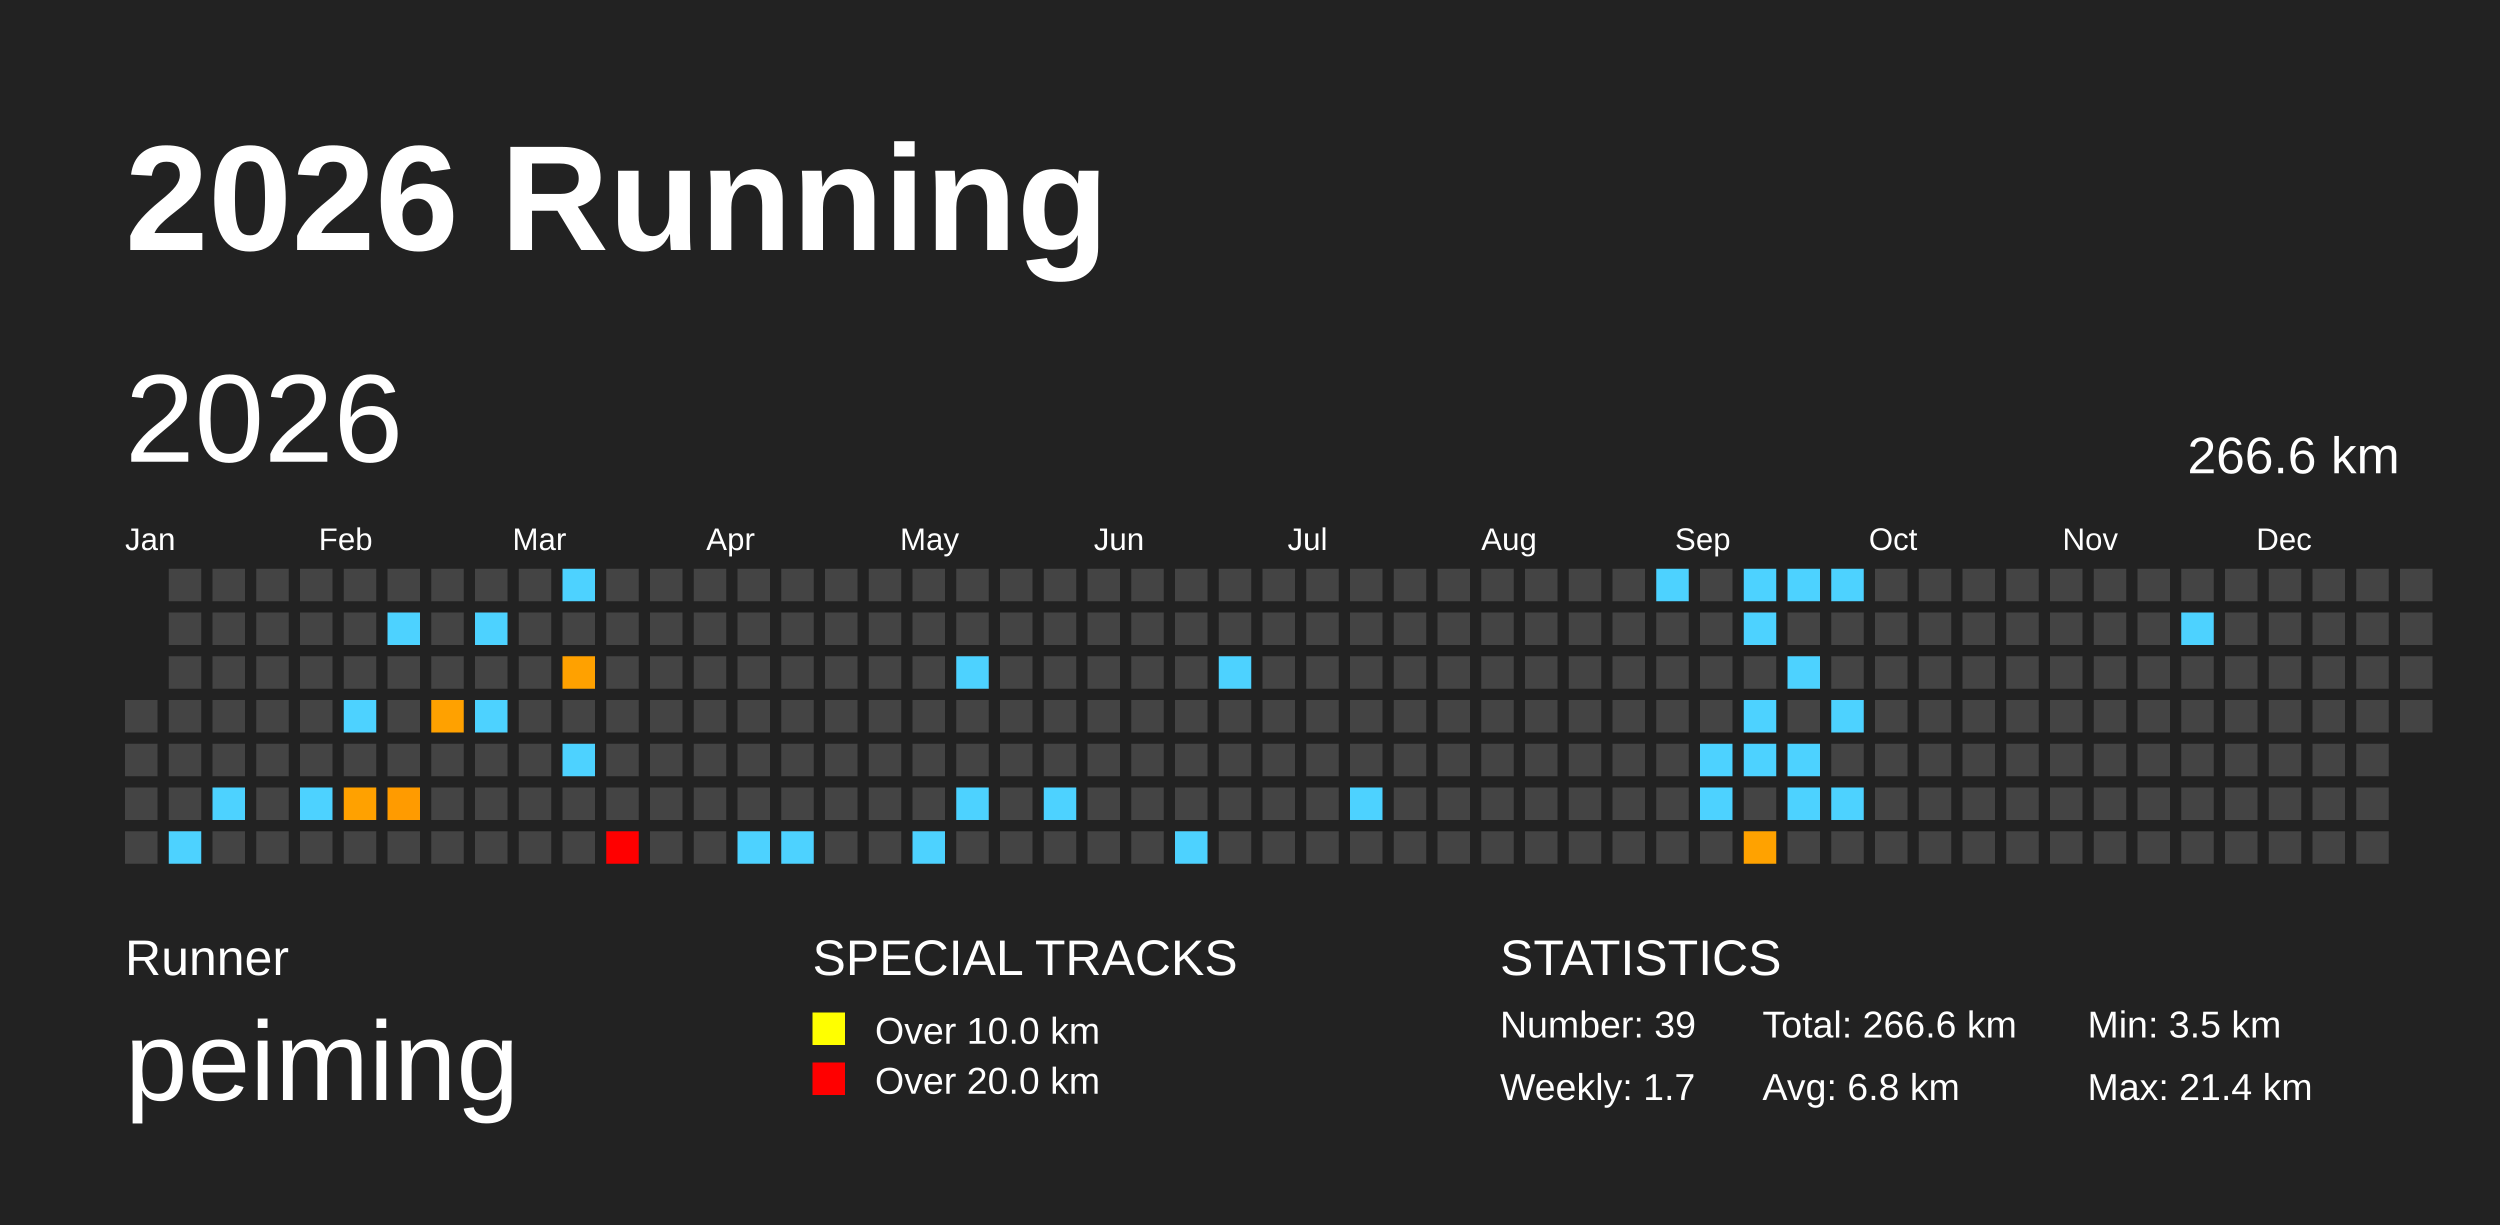
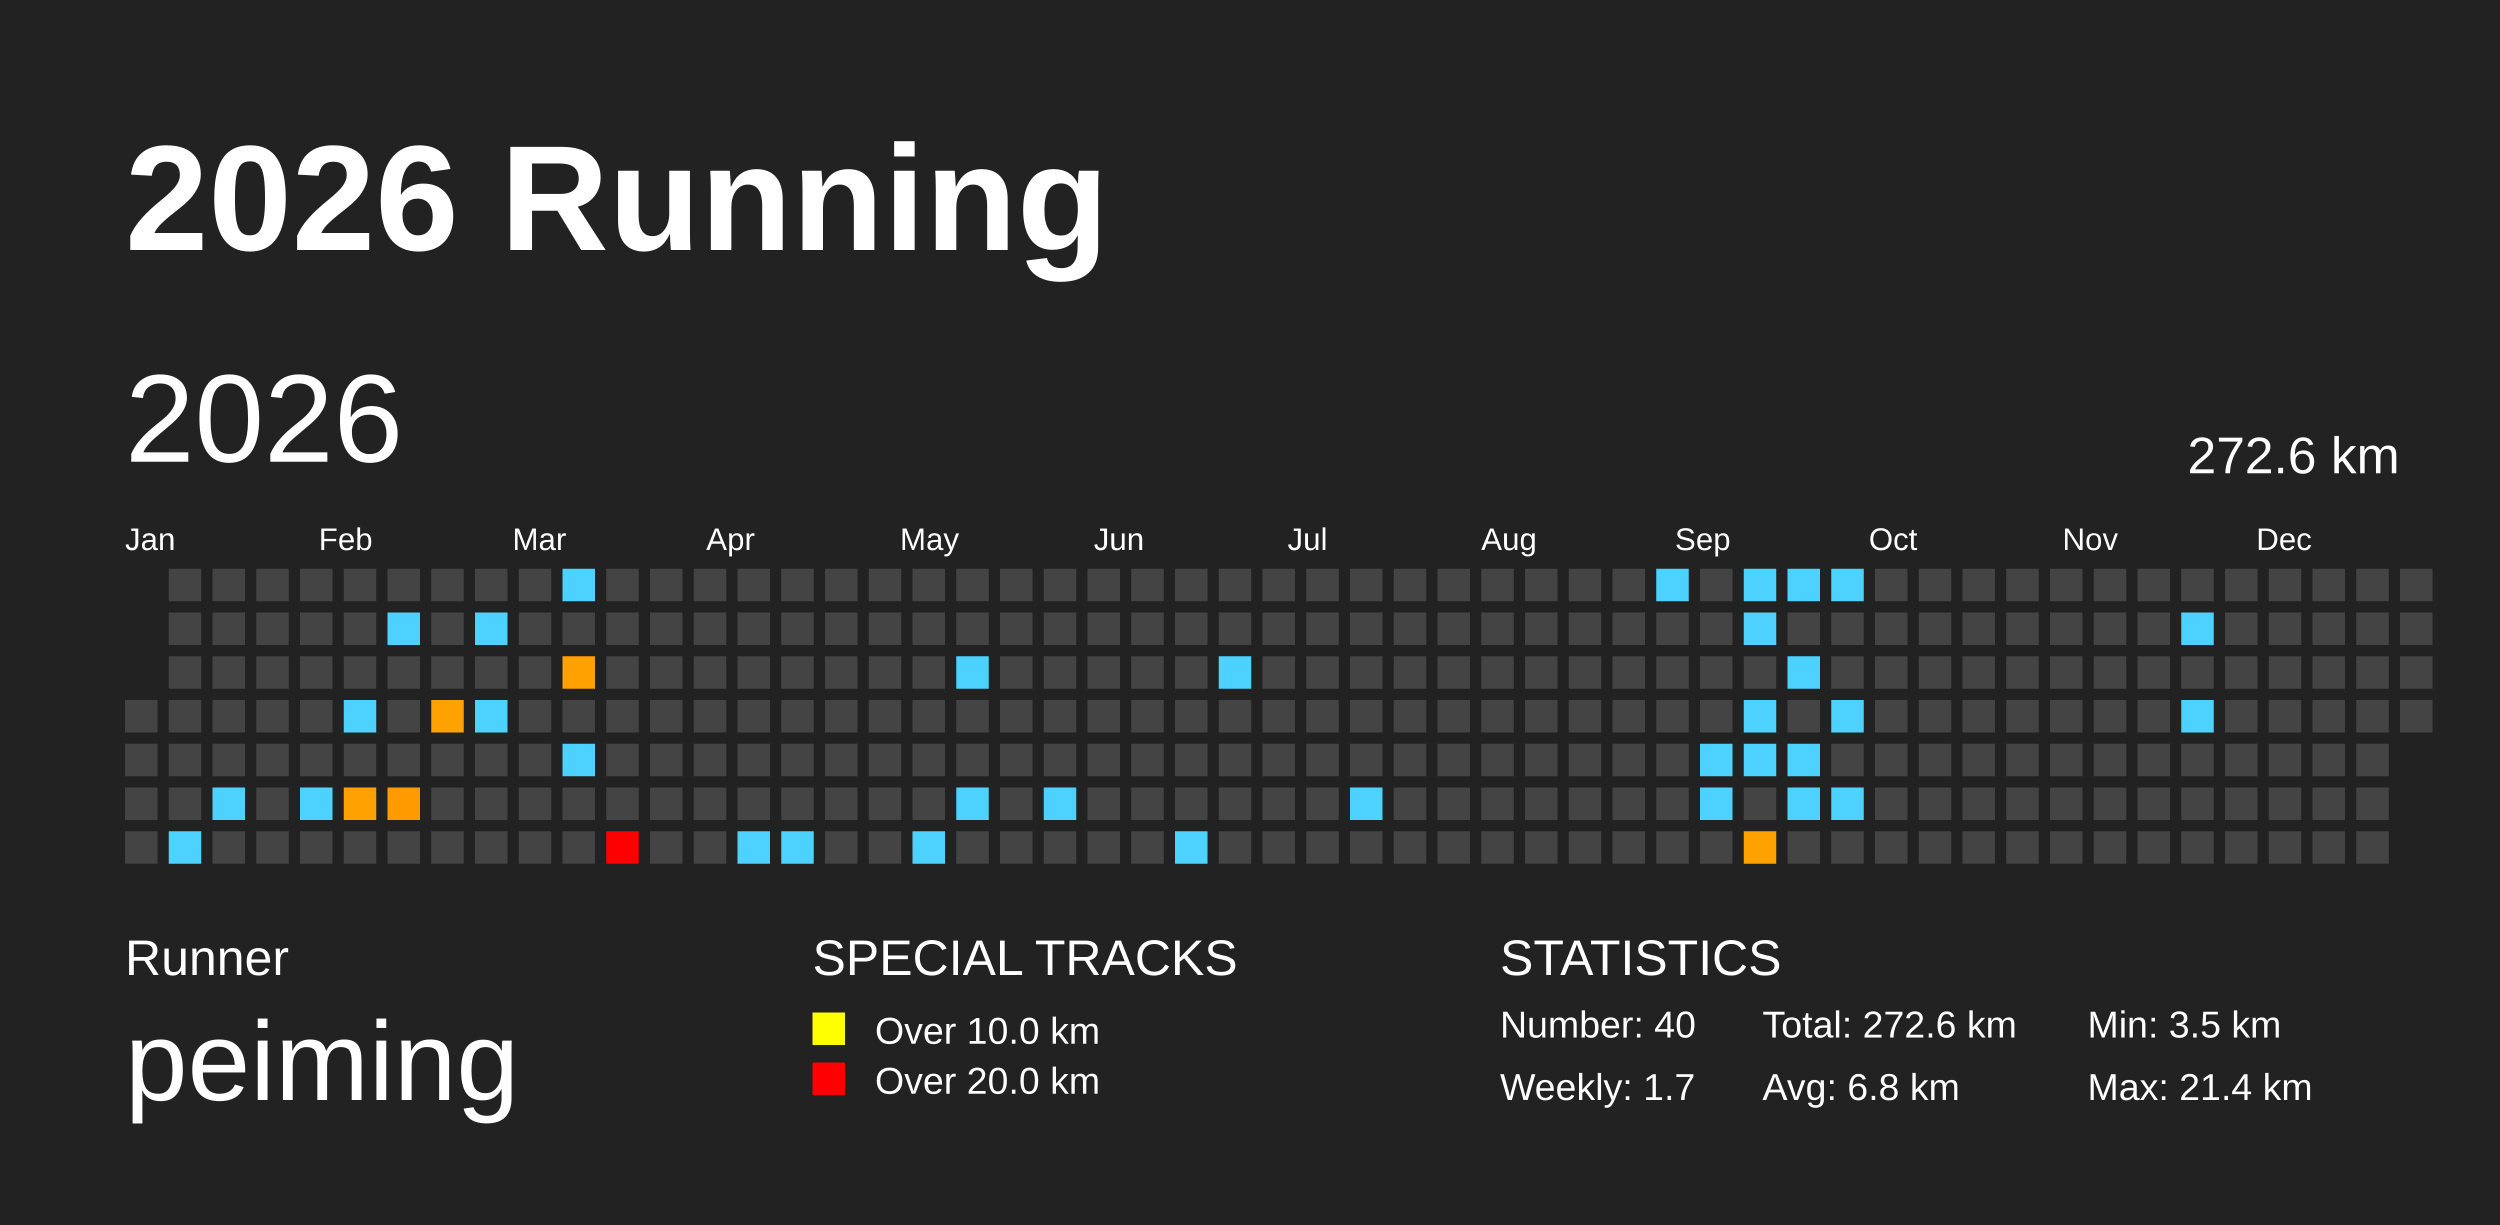
<svg xmlns="http://www.w3.org/2000/svg" baseProfile="full" height="98mm" version="1.1" viewBox="0,0,200,98" width="200mm">
  <defs />
  <rect fill="#222222" height="98" width="200" x="0" y="0" />
  <text fill="#FFFFFF" style="font-size:12px; font-family:Arial; font-weight:bold;" x="10" y="20">2026 Running</text>
  <text fill="#FFFFFF" style="font-size:4px; font-family:Arial" x="10" y="78">Runner</text>
  <text fill="#FFFFFF" style="font-size:9px; font-family:Arial" x="10" y="88">peiming</text>
  <text fill="#FFFFFF" style="font-size:4px; font-family:Arial" x="65" y="78">SPECIAL TRACKS</text>
  <rect fill="yellow" height="2.6" width="2.6" x="65" y="81" />
  <text fill="#FFFFFF" style="font-size:3px; font-family:Arial" x="70" y="83.5">Over 10.0 km</text>
  <rect fill="red" height="2.6" width="2.6" x="65" y="85" />
  <text fill="#FFFFFF" style="font-size:3px; font-family:Arial" x="70" y="87.5">Over 20.0 km</text>
  <text fill="#FFFFFF" style="font-size:4px; font-family:Arial" x="120" y="78">STATISTICS</text>
-   <text fill="#FFFFFF" style="font-size:3px; font-family:Arial" x="120" y="83">Number: 39</text>
+   <text fill="#FFFFFF" style="font-size:3px; font-family:Arial" x="120" y="83">Number: 40</text>
  <text fill="#FFFFFF" style="font-size:3px; font-family:Arial" x="120" y="88">Weekly: 1.7</text>
-   <text fill="#FFFFFF" style="font-size:3px; font-family:Arial" x="141" y="83">Total: 266.6 km</text>
+   <text fill="#FFFFFF" style="font-size:3px; font-family:Arial" x="141" y="83">Total: 272.6 km</text>
  <text fill="#FFFFFF" style="font-size:3px; font-family:Arial" x="141" y="88">Avg: 6.8 km</text>
  <text fill="#FFFFFF" style="font-size:3px; font-family:Arial" x="167" y="83">Min: 3.5 km</text>
  <text fill="#FFFFFF" style="font-size:3px; font-family:Arial" x="167" y="88">Max: 21.4 km</text>
  <text dominant-baseline="hanging" fill="#FFFFFF" style="font-size:10.0px; font-family:Arial;" x="10" y="30">2026</text>
-   <text dominant-baseline="hanging" fill="#FFFFFF" style="font-size:4.125px; font-family:Arial;" x="175" y="35">266.6 km</text>
+   <text dominant-baseline="hanging" fill="#FFFFFF" style="font-size:4.125px; font-family:Arial;" x="175" y="35">272.6 km</text>
  <text fill="#FFFFFF" style="font-size:2.5px; font-family:Arial" x="10.0" y="44">Jan</text>
  <text fill="#FFFFFF" style="font-size:2.5px; font-family:Arial" x="25.5" y="44">Feb</text>
  <text fill="#FFFFFF" style="font-size:2.5px; font-family:Arial" x="41.0" y="44">Mar</text>
  <text fill="#FFFFFF" style="font-size:2.5px; font-family:Arial" x="56.5" y="44">Apr</text>
  <text fill="#FFFFFF" style="font-size:2.5px; font-family:Arial" x="72.0" y="44">May</text>
  <text fill="#FFFFFF" style="font-size:2.5px; font-family:Arial" x="87.5" y="44">Jun</text>
  <text fill="#FFFFFF" style="font-size:2.5px; font-family:Arial" x="103.0" y="44">Jul</text>
  <text fill="#FFFFFF" style="font-size:2.5px; font-family:Arial" x="118.5" y="44">Aug</text>
  <text fill="#FFFFFF" style="font-size:2.5px; font-family:Arial" x="134.0" y="44">Sep</text>
  <text fill="#FFFFFF" style="font-size:2.5px; font-family:Arial" x="149.5" y="44">Oct</text>
  <text fill="#FFFFFF" style="font-size:2.5px; font-family:Arial" x="165.0" y="44">Nov</text>
  <text fill="#FFFFFF" style="font-size:2.5px; font-family:Arial" x="180.5" y="44">Dec</text>
  <rect fill="#444444" height="2.6" width="2.6" x="10.0" y="56.0" />
  <rect fill="#444444" height="2.6" width="2.6" x="10.0" y="59.5" />
  <rect fill="#444444" height="2.6" width="2.6" x="10.0" y="63.0" />
  <rect fill="#444444" height="2.6" width="2.6" x="10.0" y="66.5" />
  <rect fill="#444444" height="2.6" width="2.6" x="13.5" y="45.5" />
  <rect fill="#444444" height="2.6" width="2.6" x="13.5" y="49.0" />
  <rect fill="#444444" height="2.6" width="2.6" x="13.5" y="52.5" />
  <rect fill="#444444" height="2.6" width="2.6" x="13.5" y="56.0" />
  <rect fill="#444444" height="2.6" width="2.6" x="13.5" y="59.5" />
  <rect fill="#444444" height="2.6" width="2.6" x="13.5" y="63.0" />
  <rect fill="#4dd2ff" height="2.6" width="2.6" x="13.5" y="66.5" />
  <rect fill="#444444" height="2.6" width="2.6" x="17.0" y="45.5" />
  <rect fill="#444444" height="2.6" width="2.6" x="17.0" y="49.0" />
  <rect fill="#444444" height="2.6" width="2.6" x="17.0" y="52.5" />
  <rect fill="#444444" height="2.6" width="2.6" x="17.0" y="56.0" />
  <rect fill="#444444" height="2.6" width="2.6" x="17.0" y="59.5" />
  <rect fill="#4dd2ff" height="2.6" width="2.6" x="17.0" y="63.0" />
  <rect fill="#444444" height="2.6" width="2.6" x="17.0" y="66.5" />
  <rect fill="#444444" height="2.6" width="2.6" x="20.5" y="45.5" />
  <rect fill="#444444" height="2.6" width="2.6" x="20.5" y="49.0" />
  <rect fill="#444444" height="2.6" width="2.6" x="20.5" y="52.5" />
  <rect fill="#444444" height="2.6" width="2.6" x="20.5" y="56.0" />
  <rect fill="#444444" height="2.6" width="2.6" x="20.5" y="59.5" />
  <rect fill="#444444" height="2.6" width="2.6" x="20.5" y="63.0" />
  <rect fill="#444444" height="2.6" width="2.6" x="20.5" y="66.5" />
  <rect fill="#444444" height="2.6" width="2.6" x="24.0" y="45.5" />
  <rect fill="#444444" height="2.6" width="2.6" x="24.0" y="49.0" />
  <rect fill="#444444" height="2.6" width="2.6" x="24.0" y="52.5" />
  <rect fill="#444444" height="2.6" width="2.6" x="24.0" y="56.0" />
  <rect fill="#444444" height="2.6" width="2.6" x="24.0" y="59.5" />
  <rect fill="#4dd2ff" height="2.6" width="2.6" x="24.0" y="63.0" />
  <rect fill="#444444" height="2.6" width="2.6" x="24.0" y="66.5" />
  <rect fill="#444444" height="2.6" width="2.6" x="27.5" y="45.5" />
  <rect fill="#444444" height="2.6" width="2.6" x="27.5" y="49.0" />
  <rect fill="#444444" height="2.6" width="2.6" x="27.5" y="52.5" />
  <rect fill="#4dd2ff" height="2.6" width="2.6" x="27.5" y="56.0" />
  <rect fill="#444444" height="2.6" width="2.6" x="27.5" y="59.5" />
  <rect fill="#ffa100" height="2.6" width="2.6" x="27.5" y="63.0" />
  <rect fill="#444444" height="2.6" width="2.6" x="27.5" y="66.5" />
  <rect fill="#444444" height="2.6" width="2.6" x="31.0" y="45.5" />
  <rect fill="#4dd2ff" height="2.6" width="2.6" x="31.0" y="49.0" />
  <rect fill="#444444" height="2.6" width="2.6" x="31.0" y="52.5" />
  <rect fill="#444444" height="2.6" width="2.6" x="31.0" y="56.0" />
  <rect fill="#444444" height="2.6" width="2.6" x="31.0" y="59.5" />
  <rect fill="#ff9b00" height="2.6" width="2.6" x="31.0" y="63.0" />
  <rect fill="#444444" height="2.6" width="2.6" x="31.0" y="66.5" />
  <rect fill="#444444" height="2.6" width="2.6" x="34.5" y="45.5" />
  <rect fill="#444444" height="2.6" width="2.6" x="34.5" y="49.0" />
  <rect fill="#444444" height="2.6" width="2.6" x="34.5" y="52.5" />
  <rect fill="#ffa100" height="2.6" width="2.6" x="34.5" y="56.0" />
  <rect fill="#444444" height="2.6" width="2.6" x="34.5" y="59.5" />
  <rect fill="#444444" height="2.6" width="2.6" x="34.5" y="63.0" />
  <rect fill="#444444" height="2.6" width="2.6" x="34.5" y="66.5" />
  <rect fill="#444444" height="2.6" width="2.6" x="38.0" y="45.5" />
  <rect fill="#4dd2ff" height="2.6" width="2.6" x="38.0" y="49.0" />
  <rect fill="#444444" height="2.6" width="2.6" x="38.0" y="52.5" />
  <rect fill="#4dd2ff" height="2.6" width="2.6" x="38.0" y="56.0" />
  <rect fill="#444444" height="2.6" width="2.6" x="38.0" y="59.5" />
  <rect fill="#444444" height="2.6" width="2.6" x="38.0" y="63.0" />
  <rect fill="#444444" height="2.6" width="2.6" x="38.0" y="66.5" />
  <rect fill="#444444" height="2.6" width="2.6" x="41.5" y="45.5" />
  <rect fill="#444444" height="2.6" width="2.6" x="41.5" y="49.0" />
  <rect fill="#444444" height="2.6" width="2.6" x="41.5" y="52.5" />
  <rect fill="#444444" height="2.6" width="2.6" x="41.5" y="56.0" />
  <rect fill="#444444" height="2.6" width="2.6" x="41.5" y="59.5" />
  <rect fill="#444444" height="2.6" width="2.6" x="41.5" y="63.0" />
  <rect fill="#444444" height="2.6" width="2.6" x="41.5" y="66.5" />
  <rect fill="#4dd2ff" height="2.6" width="2.6" x="45.0" y="45.5" />
  <rect fill="#444444" height="2.6" width="2.6" x="45.0" y="49.0" />
  <rect fill="#ffa100" height="2.6" width="2.6" x="45.0" y="52.5" />
  <rect fill="#444444" height="2.6" width="2.6" x="45.0" y="56.0" />
  <rect fill="#4dd2ff" height="2.6" width="2.6" x="45.0" y="59.5" />
  <rect fill="#444444" height="2.6" width="2.6" x="45.0" y="63.0" />
  <rect fill="#444444" height="2.6" width="2.6" x="45.0" y="66.5" />
  <rect fill="#444444" height="2.6" width="2.6" x="48.5" y="45.5" />
  <rect fill="#444444" height="2.6" width="2.6" x="48.5" y="49.0" />
  <rect fill="#444444" height="2.6" width="2.6" x="48.5" y="52.5" />
  <rect fill="#444444" height="2.6" width="2.6" x="48.5" y="56.0" />
  <rect fill="#444444" height="2.6" width="2.6" x="48.5" y="59.5" />
  <rect fill="#444444" height="2.6" width="2.6" x="48.5" y="63.0" />
  <rect fill="red" height="2.6" width="2.6" x="48.5" y="66.5" />
  <rect fill="#444444" height="2.6" width="2.6" x="52.0" y="45.5" />
  <rect fill="#444444" height="2.6" width="2.6" x="52.0" y="49.0" />
  <rect fill="#444444" height="2.6" width="2.6" x="52.0" y="52.5" />
  <rect fill="#444444" height="2.6" width="2.6" x="52.0" y="56.0" />
  <rect fill="#444444" height="2.6" width="2.6" x="52.0" y="59.5" />
  <rect fill="#444444" height="2.6" width="2.6" x="52.0" y="63.0" />
  <rect fill="#444444" height="2.6" width="2.6" x="52.0" y="66.5" />
  <rect fill="#444444" height="2.6" width="2.6" x="55.5" y="45.5" />
  <rect fill="#444444" height="2.6" width="2.6" x="55.5" y="49.0" />
  <rect fill="#444444" height="2.6" width="2.6" x="55.5" y="52.5" />
  <rect fill="#444444" height="2.6" width="2.6" x="55.5" y="56.0" />
  <rect fill="#444444" height="2.6" width="2.6" x="55.5" y="59.5" />
  <rect fill="#444444" height="2.6" width="2.6" x="55.5" y="63.0" />
  <rect fill="#444444" height="2.6" width="2.6" x="55.5" y="66.5" />
  <rect fill="#444444" height="2.6" width="2.6" x="59.0" y="45.5" />
  <rect fill="#444444" height="2.6" width="2.6" x="59.0" y="49.0" />
  <rect fill="#444444" height="2.6" width="2.6" x="59.0" y="52.5" />
  <rect fill="#444444" height="2.6" width="2.6" x="59.0" y="56.0" />
  <rect fill="#444444" height="2.6" width="2.6" x="59.0" y="59.5" />
  <rect fill="#444444" height="2.6" width="2.6" x="59.0" y="63.0" />
  <rect fill="#4dd2ff" height="2.6" width="2.6" x="59.0" y="66.5" />
  <rect fill="#444444" height="2.6" width="2.6" x="62.5" y="45.5" />
  <rect fill="#444444" height="2.6" width="2.6" x="62.5" y="49.0" />
  <rect fill="#444444" height="2.6" width="2.6" x="62.5" y="52.5" />
  <rect fill="#444444" height="2.6" width="2.6" x="62.5" y="56.0" />
  <rect fill="#444444" height="2.6" width="2.6" x="62.5" y="59.5" />
  <rect fill="#444444" height="2.6" width="2.6" x="62.5" y="63.0" />
  <rect fill="#4dd2ff" height="2.6" width="2.6" x="62.5" y="66.5" />
  <rect fill="#444444" height="2.6" width="2.6" x="66.0" y="45.5" />
  <rect fill="#444444" height="2.6" width="2.6" x="66.0" y="49.0" />
  <rect fill="#444444" height="2.6" width="2.6" x="66.0" y="52.5" />
  <rect fill="#444444" height="2.6" width="2.6" x="66.0" y="56.0" />
  <rect fill="#444444" height="2.6" width="2.6" x="66.0" y="59.5" />
  <rect fill="#444444" height="2.6" width="2.6" x="66.0" y="63.0" />
  <rect fill="#444444" height="2.6" width="2.6" x="66.0" y="66.5" />
  <rect fill="#444444" height="2.6" width="2.6" x="69.5" y="45.5" />
  <rect fill="#444444" height="2.6" width="2.6" x="69.5" y="49.0" />
  <rect fill="#444444" height="2.6" width="2.6" x="69.5" y="52.5" />
  <rect fill="#444444" height="2.6" width="2.6" x="69.5" y="56.0" />
  <rect fill="#444444" height="2.6" width="2.6" x="69.5" y="59.5" />
  <rect fill="#444444" height="2.6" width="2.6" x="69.5" y="63.0" />
  <rect fill="#444444" height="2.6" width="2.6" x="69.5" y="66.5" />
  <rect fill="#444444" height="2.6" width="2.6" x="73.0" y="45.5" />
  <rect fill="#444444" height="2.6" width="2.6" x="73.0" y="49.0" />
  <rect fill="#444444" height="2.6" width="2.6" x="73.0" y="52.5" />
  <rect fill="#444444" height="2.6" width="2.6" x="73.0" y="56.0" />
  <rect fill="#444444" height="2.6" width="2.6" x="73.0" y="59.5" />
  <rect fill="#444444" height="2.6" width="2.6" x="73.0" y="63.0" />
  <rect fill="#4dd2ff" height="2.6" width="2.6" x="73.0" y="66.5" />
  <rect fill="#444444" height="2.6" width="2.6" x="76.5" y="45.5" />
  <rect fill="#444444" height="2.6" width="2.6" x="76.5" y="49.0" />
  <rect fill="#4dd2ff" height="2.6" width="2.6" x="76.5" y="52.5" />
  <rect fill="#444444" height="2.6" width="2.6" x="76.5" y="56.0" />
  <rect fill="#444444" height="2.6" width="2.6" x="76.5" y="59.5" />
  <rect fill="#4dd2ff" height="2.6" width="2.6" x="76.5" y="63.0" />
  <rect fill="#444444" height="2.6" width="2.6" x="76.5" y="66.5" />
  <rect fill="#444444" height="2.6" width="2.6" x="80.0" y="45.5" />
  <rect fill="#444444" height="2.6" width="2.6" x="80.0" y="49.0" />
  <rect fill="#444444" height="2.6" width="2.6" x="80.0" y="52.5" />
  <rect fill="#444444" height="2.6" width="2.6" x="80.0" y="56.0" />
  <rect fill="#444444" height="2.6" width="2.6" x="80.0" y="59.5" />
  <rect fill="#444444" height="2.6" width="2.6" x="80.0" y="63.0" />
  <rect fill="#444444" height="2.6" width="2.6" x="80.0" y="66.5" />
  <rect fill="#444444" height="2.6" width="2.6" x="83.5" y="45.5" />
  <rect fill="#444444" height="2.6" width="2.6" x="83.5" y="49.0" />
  <rect fill="#444444" height="2.6" width="2.6" x="83.5" y="52.5" />
  <rect fill="#444444" height="2.6" width="2.6" x="83.5" y="56.0" />
  <rect fill="#444444" height="2.6" width="2.6" x="83.5" y="59.5" />
  <rect fill="#4dd2ff" height="2.6" width="2.6" x="83.5" y="63.0" />
  <rect fill="#444444" height="2.6" width="2.6" x="83.5" y="66.5" />
  <rect fill="#444444" height="2.6" width="2.6" x="87.0" y="45.5" />
  <rect fill="#444444" height="2.6" width="2.6" x="87.0" y="49.0" />
  <rect fill="#444444" height="2.6" width="2.6" x="87.0" y="52.5" />
  <rect fill="#444444" height="2.6" width="2.6" x="87.0" y="56.0" />
  <rect fill="#444444" height="2.6" width="2.6" x="87.0" y="59.5" />
  <rect fill="#444444" height="2.6" width="2.6" x="87.0" y="63.0" />
  <rect fill="#444444" height="2.6" width="2.6" x="87.0" y="66.5" />
  <rect fill="#444444" height="2.6" width="2.6" x="90.5" y="45.5" />
  <rect fill="#444444" height="2.6" width="2.6" x="90.5" y="49.0" />
  <rect fill="#444444" height="2.6" width="2.6" x="90.5" y="52.5" />
  <rect fill="#444444" height="2.6" width="2.6" x="90.5" y="56.0" />
  <rect fill="#444444" height="2.6" width="2.6" x="90.5" y="59.5" />
  <rect fill="#444444" height="2.6" width="2.6" x="90.5" y="63.0" />
  <rect fill="#444444" height="2.6" width="2.6" x="90.5" y="66.5" />
  <rect fill="#444444" height="2.6" width="2.6" x="94.0" y="45.5" />
  <rect fill="#444444" height="2.6" width="2.6" x="94.0" y="49.0" />
  <rect fill="#444444" height="2.6" width="2.6" x="94.0" y="52.5" />
  <rect fill="#444444" height="2.6" width="2.6" x="94.0" y="56.0" />
  <rect fill="#444444" height="2.6" width="2.6" x="94.0" y="59.5" />
  <rect fill="#444444" height="2.6" width="2.6" x="94.0" y="63.0" />
  <rect fill="#4dd2ff" height="2.6" width="2.6" x="94.0" y="66.5" />
  <rect fill="#444444" height="2.6" width="2.6" x="97.5" y="45.5" />
  <rect fill="#444444" height="2.6" width="2.6" x="97.5" y="49.0" />
  <rect fill="#4dd2ff" height="2.6" width="2.6" x="97.5" y="52.5" />
  <rect fill="#444444" height="2.6" width="2.6" x="97.5" y="56.0" />
  <rect fill="#444444" height="2.6" width="2.6" x="97.5" y="59.5" />
  <rect fill="#444444" height="2.6" width="2.6" x="97.5" y="63.0" />
  <rect fill="#444444" height="2.6" width="2.6" x="97.5" y="66.5" />
  <rect fill="#444444" height="2.6" width="2.6" x="101.0" y="45.5" />
  <rect fill="#444444" height="2.6" width="2.6" x="101.0" y="49.0" />
  <rect fill="#444444" height="2.6" width="2.6" x="101.0" y="52.5" />
  <rect fill="#444444" height="2.6" width="2.6" x="101.0" y="56.0" />
  <rect fill="#444444" height="2.6" width="2.6" x="101.0" y="59.5" />
  <rect fill="#444444" height="2.6" width="2.6" x="101.0" y="63.0" />
  <rect fill="#444444" height="2.6" width="2.6" x="101.0" y="66.5" />
  <rect fill="#444444" height="2.6" width="2.6" x="104.5" y="45.5" />
  <rect fill="#444444" height="2.6" width="2.6" x="104.5" y="49.0" />
  <rect fill="#444444" height="2.6" width="2.6" x="104.5" y="52.5" />
  <rect fill="#444444" height="2.6" width="2.6" x="104.5" y="56.0" />
  <rect fill="#444444" height="2.6" width="2.6" x="104.5" y="59.5" />
  <rect fill="#444444" height="2.6" width="2.6" x="104.5" y="63.0" />
  <rect fill="#444444" height="2.6" width="2.6" x="104.5" y="66.5" />
  <rect fill="#444444" height="2.6" width="2.6" x="108.0" y="45.5" />
  <rect fill="#444444" height="2.6" width="2.6" x="108.0" y="49.0" />
  <rect fill="#444444" height="2.6" width="2.6" x="108.0" y="52.5" />
  <rect fill="#444444" height="2.6" width="2.6" x="108.0" y="56.0" />
  <rect fill="#444444" height="2.6" width="2.6" x="108.0" y="59.5" />
  <rect fill="#4dd2ff" height="2.6" width="2.6" x="108.0" y="63.0" />
  <rect fill="#444444" height="2.6" width="2.6" x="108.0" y="66.5" />
  <rect fill="#444444" height="2.6" width="2.6" x="111.5" y="45.5" />
  <rect fill="#444444" height="2.6" width="2.6" x="111.5" y="49.0" />
  <rect fill="#444444" height="2.6" width="2.6" x="111.5" y="52.5" />
  <rect fill="#444444" height="2.6" width="2.6" x="111.5" y="56.0" />
  <rect fill="#444444" height="2.6" width="2.6" x="111.5" y="59.5" />
  <rect fill="#444444" height="2.6" width="2.6" x="111.5" y="63.0" />
  <rect fill="#444444" height="2.6" width="2.6" x="111.5" y="66.5" />
  <rect fill="#444444" height="2.6" width="2.6" x="115.0" y="45.5" />
  <rect fill="#444444" height="2.6" width="2.6" x="115.0" y="49.0" />
  <rect fill="#444444" height="2.6" width="2.6" x="115.0" y="52.5" />
  <rect fill="#444444" height="2.6" width="2.6" x="115.0" y="56.0" />
  <rect fill="#444444" height="2.6" width="2.6" x="115.0" y="59.5" />
  <rect fill="#444444" height="2.6" width="2.6" x="115.0" y="63.0" />
  <rect fill="#444444" height="2.6" width="2.6" x="115.0" y="66.5" />
  <rect fill="#444444" height="2.6" width="2.6" x="118.5" y="45.5" />
  <rect fill="#444444" height="2.6" width="2.6" x="118.5" y="49.0" />
  <rect fill="#444444" height="2.6" width="2.6" x="118.5" y="52.5" />
  <rect fill="#444444" height="2.6" width="2.6" x="118.5" y="56.0" />
  <rect fill="#444444" height="2.6" width="2.6" x="118.5" y="59.5" />
  <rect fill="#444444" height="2.6" width="2.6" x="118.5" y="63.0" />
  <rect fill="#444444" height="2.6" width="2.6" x="118.5" y="66.5" />
  <rect fill="#444444" height="2.6" width="2.6" x="122.0" y="45.5" />
  <rect fill="#444444" height="2.6" width="2.6" x="122.0" y="49.0" />
  <rect fill="#444444" height="2.6" width="2.6" x="122.0" y="52.5" />
  <rect fill="#444444" height="2.6" width="2.6" x="122.0" y="56.0" />
  <rect fill="#444444" height="2.6" width="2.6" x="122.0" y="59.5" />
  <rect fill="#444444" height="2.6" width="2.6" x="122.0" y="63.0" />
  <rect fill="#444444" height="2.6" width="2.6" x="122.0" y="66.5" />
  <rect fill="#444444" height="2.6" width="2.6" x="125.5" y="45.5" />
  <rect fill="#444444" height="2.6" width="2.6" x="125.5" y="49.0" />
  <rect fill="#444444" height="2.6" width="2.6" x="125.5" y="52.5" />
  <rect fill="#444444" height="2.6" width="2.6" x="125.5" y="56.0" />
  <rect fill="#444444" height="2.6" width="2.6" x="125.5" y="59.5" />
  <rect fill="#444444" height="2.6" width="2.6" x="125.5" y="63.0" />
  <rect fill="#444444" height="2.6" width="2.6" x="125.5" y="66.5" />
  <rect fill="#444444" height="2.6" width="2.6" x="129.0" y="45.5" />
  <rect fill="#444444" height="2.6" width="2.6" x="129.0" y="49.0" />
  <rect fill="#444444" height="2.6" width="2.6" x="129.0" y="52.5" />
  <rect fill="#444444" height="2.6" width="2.6" x="129.0" y="56.0" />
  <rect fill="#444444" height="2.6" width="2.6" x="129.0" y="59.5" />
  <rect fill="#444444" height="2.6" width="2.6" x="129.0" y="63.0" />
  <rect fill="#444444" height="2.6" width="2.6" x="129.0" y="66.5" />
  <rect fill="#4dd2ff" height="2.6" width="2.6" x="132.5" y="45.5" />
  <rect fill="#444444" height="2.6" width="2.6" x="132.5" y="49.0" />
  <rect fill="#444444" height="2.6" width="2.6" x="132.5" y="52.5" />
  <rect fill="#444444" height="2.6" width="2.6" x="132.5" y="56.0" />
  <rect fill="#444444" height="2.6" width="2.6" x="132.5" y="59.5" />
  <rect fill="#444444" height="2.6" width="2.6" x="132.5" y="63.0" />
  <rect fill="#444444" height="2.6" width="2.6" x="132.5" y="66.5" />
  <rect fill="#444444" height="2.6" width="2.6" x="136.0" y="45.5" />
  <rect fill="#444444" height="2.6" width="2.6" x="136.0" y="49.0" />
  <rect fill="#444444" height="2.6" width="2.6" x="136.0" y="52.5" />
  <rect fill="#444444" height="2.6" width="2.6" x="136.0" y="56.0" />
  <rect fill="#4dd2ff" height="2.6" width="2.6" x="136.0" y="59.5" />
  <rect fill="#4dd2ff" height="2.6" width="2.6" x="136.0" y="63.0" />
  <rect fill="#444444" height="2.6" width="2.6" x="136.0" y="66.5" />
  <rect fill="#4dd2ff" height="2.6" width="2.6" x="139.5" y="45.5" />
  <rect fill="#4dd2ff" height="2.6" width="2.6" x="139.5" y="49.0" />
  <rect fill="#444444" height="2.6" width="2.6" x="139.5" y="52.5" />
  <rect fill="#4dd2ff" height="2.6" width="2.6" x="139.5" y="56.0" />
  <rect fill="#4dd2ff" height="2.6" width="2.6" x="139.5" y="59.5" />
  <rect fill="#444444" height="2.6" width="2.6" x="139.5" y="63.0" />
  <rect fill="#ffa200" height="2.6" width="2.6" x="139.5" y="66.5" />
  <rect fill="#4dd2ff" height="2.6" width="2.6" x="143.0" y="45.5" />
  <rect fill="#444444" height="2.6" width="2.6" x="143.0" y="49.0" />
  <rect fill="#4dd2ff" height="2.6" width="2.6" x="143.0" y="52.5" />
  <rect fill="#444444" height="2.6" width="2.6" x="143.0" y="56.0" />
  <rect fill="#4dd2ff" height="2.6" width="2.6" x="143.0" y="59.5" />
  <rect fill="#4dd2ff" height="2.6" width="2.6" x="143.0" y="63.0" />
  <rect fill="#444444" height="2.6" width="2.6" x="143.0" y="66.5" />
  <rect fill="#4dd2ff" height="2.6" width="2.6" x="146.5" y="45.5" />
  <rect fill="#444444" height="2.6" width="2.6" x="146.5" y="49.0" />
  <rect fill="#444444" height="2.6" width="2.6" x="146.5" y="52.5" />
  <rect fill="#4dd2ff" height="2.6" width="2.6" x="146.5" y="56.0" />
  <rect fill="#444444" height="2.6" width="2.6" x="146.5" y="59.5" />
  <rect fill="#4dd2ff" height="2.6" width="2.6" x="146.5" y="63.0" />
  <rect fill="#444444" height="2.6" width="2.6" x="146.5" y="66.5" />
  <rect fill="#444444" height="2.6" width="2.6" x="150.0" y="45.5" />
  <rect fill="#444444" height="2.6" width="2.6" x="150.0" y="49.0" />
  <rect fill="#444444" height="2.6" width="2.6" x="150.0" y="52.5" />
  <rect fill="#444444" height="2.6" width="2.6" x="150.0" y="56.0" />
  <rect fill="#444444" height="2.6" width="2.6" x="150.0" y="59.5" />
  <rect fill="#444444" height="2.6" width="2.6" x="150.0" y="63.0" />
  <rect fill="#444444" height="2.6" width="2.6" x="150.0" y="66.5" />
  <rect fill="#444444" height="2.6" width="2.6" x="153.5" y="45.5" />
  <rect fill="#444444" height="2.6" width="2.6" x="153.5" y="49.0" />
  <rect fill="#444444" height="2.6" width="2.6" x="153.5" y="52.5" />
  <rect fill="#444444" height="2.6" width="2.6" x="153.5" y="56.0" />
  <rect fill="#444444" height="2.6" width="2.6" x="153.5" y="59.5" />
  <rect fill="#444444" height="2.6" width="2.6" x="153.5" y="63.0" />
  <rect fill="#444444" height="2.6" width="2.6" x="153.5" y="66.5" />
  <rect fill="#444444" height="2.6" width="2.6" x="157.0" y="45.5" />
  <rect fill="#444444" height="2.6" width="2.6" x="157.0" y="49.0" />
  <rect fill="#444444" height="2.6" width="2.6" x="157.0" y="52.5" />
  <rect fill="#444444" height="2.6" width="2.6" x="157.0" y="56.0" />
  <rect fill="#444444" height="2.6" width="2.6" x="157.0" y="59.5" />
  <rect fill="#444444" height="2.6" width="2.6" x="157.0" y="63.0" />
  <rect fill="#444444" height="2.6" width="2.6" x="157.0" y="66.5" />
  <rect fill="#444444" height="2.6" width="2.6" x="160.5" y="45.5" />
  <rect fill="#444444" height="2.6" width="2.6" x="160.5" y="49.0" />
  <rect fill="#444444" height="2.6" width="2.6" x="160.5" y="52.5" />
  <rect fill="#444444" height="2.6" width="2.6" x="160.5" y="56.0" />
  <rect fill="#444444" height="2.6" width="2.6" x="160.5" y="59.5" />
  <rect fill="#444444" height="2.6" width="2.6" x="160.5" y="63.0" />
  <rect fill="#444444" height="2.6" width="2.6" x="160.5" y="66.5" />
  <rect fill="#444444" height="2.6" width="2.6" x="164.0" y="45.5" />
  <rect fill="#444444" height="2.6" width="2.6" x="164.0" y="49.0" />
  <rect fill="#444444" height="2.6" width="2.6" x="164.0" y="52.5" />
  <rect fill="#444444" height="2.6" width="2.6" x="164.0" y="56.0" />
  <rect fill="#444444" height="2.6" width="2.6" x="164.0" y="59.5" />
  <rect fill="#444444" height="2.6" width="2.6" x="164.0" y="63.0" />
  <rect fill="#444444" height="2.6" width="2.6" x="164.0" y="66.5" />
  <rect fill="#444444" height="2.6" width="2.6" x="167.5" y="45.5" />
  <rect fill="#444444" height="2.6" width="2.6" x="167.5" y="49.0" />
  <rect fill="#444444" height="2.6" width="2.6" x="167.5" y="52.5" />
  <rect fill="#444444" height="2.6" width="2.6" x="167.5" y="56.0" />
  <rect fill="#444444" height="2.6" width="2.6" x="167.5" y="59.5" />
  <rect fill="#444444" height="2.6" width="2.6" x="167.5" y="63.0" />
  <rect fill="#444444" height="2.6" width="2.6" x="167.5" y="66.5" />
  <rect fill="#444444" height="2.6" width="2.6" x="171.0" y="45.5" />
  <rect fill="#444444" height="2.6" width="2.6" x="171.0" y="49.0" />
  <rect fill="#444444" height="2.6" width="2.6" x="171.0" y="52.5" />
  <rect fill="#444444" height="2.6" width="2.6" x="171.0" y="56.0" />
  <rect fill="#444444" height="2.6" width="2.6" x="171.0" y="59.5" />
  <rect fill="#444444" height="2.6" width="2.6" x="171.0" y="63.0" />
  <rect fill="#444444" height="2.6" width="2.6" x="171.0" y="66.5" />
  <rect fill="#444444" height="2.6" width="2.6" x="174.5" y="45.5" />
  <rect fill="#4dd2ff" height="2.6" width="2.6" x="174.5" y="49.0" />
  <rect fill="#444444" height="2.6" width="2.6" x="174.5" y="52.5" />
-   <rect fill="#444444" height="2.6" width="2.6" x="174.5" y="56.0" />
+   <rect fill="#4dd2ff" height="2.6" width="2.6" x="174.5" y="56.0" />
  <rect fill="#444444" height="2.6" width="2.6" x="174.5" y="59.5" />
  <rect fill="#444444" height="2.6" width="2.6" x="174.5" y="63.0" />
  <rect fill="#444444" height="2.6" width="2.6" x="174.5" y="66.5" />
  <rect fill="#444444" height="2.6" width="2.6" x="178.0" y="45.5" />
  <rect fill="#444444" height="2.6" width="2.6" x="178.0" y="49.0" />
  <rect fill="#444444" height="2.6" width="2.6" x="178.0" y="52.5" />
  <rect fill="#444444" height="2.6" width="2.6" x="178.0" y="56.0" />
  <rect fill="#444444" height="2.6" width="2.6" x="178.0" y="59.5" />
  <rect fill="#444444" height="2.6" width="2.6" x="178.0" y="63.0" />
  <rect fill="#444444" height="2.6" width="2.6" x="178.0" y="66.5" />
  <rect fill="#444444" height="2.6" width="2.6" x="181.5" y="45.5" />
  <rect fill="#444444" height="2.6" width="2.6" x="181.5" y="49.0" />
  <rect fill="#444444" height="2.6" width="2.6" x="181.5" y="52.5" />
  <rect fill="#444444" height="2.6" width="2.6" x="181.5" y="56.0" />
  <rect fill="#444444" height="2.6" width="2.6" x="181.5" y="59.5" />
  <rect fill="#444444" height="2.6" width="2.6" x="181.5" y="63.0" />
  <rect fill="#444444" height="2.6" width="2.6" x="181.5" y="66.5" />
  <rect fill="#444444" height="2.6" width="2.6" x="185.0" y="45.5" />
  <rect fill="#444444" height="2.6" width="2.6" x="185.0" y="49.0" />
  <rect fill="#444444" height="2.6" width="2.6" x="185.0" y="52.5" />
  <rect fill="#444444" height="2.6" width="2.6" x="185.0" y="56.0" />
  <rect fill="#444444" height="2.6" width="2.6" x="185.0" y="59.5" />
  <rect fill="#444444" height="2.6" width="2.6" x="185.0" y="63.0" />
  <rect fill="#444444" height="2.6" width="2.6" x="185.0" y="66.5" />
  <rect fill="#444444" height="2.6" width="2.6" x="188.5" y="45.5" />
  <rect fill="#444444" height="2.6" width="2.6" x="188.5" y="49.0" />
  <rect fill="#444444" height="2.6" width="2.6" x="188.5" y="52.5" />
  <rect fill="#444444" height="2.6" width="2.6" x="188.5" y="56.0" />
  <rect fill="#444444" height="2.6" width="2.6" x="188.5" y="59.5" />
  <rect fill="#444444" height="2.6" width="2.6" x="188.5" y="63.0" />
  <rect fill="#444444" height="2.6" width="2.6" x="188.5" y="66.5" />
  <rect fill="#444444" height="2.6" width="2.6" x="192.0" y="45.5" />
  <rect fill="#444444" height="2.6" width="2.6" x="192.0" y="49.0" />
  <rect fill="#444444" height="2.6" width="2.6" x="192.0" y="52.5" />
  <rect fill="#444444" height="2.6" width="2.6" x="192.0" y="56.0" />
</svg>
